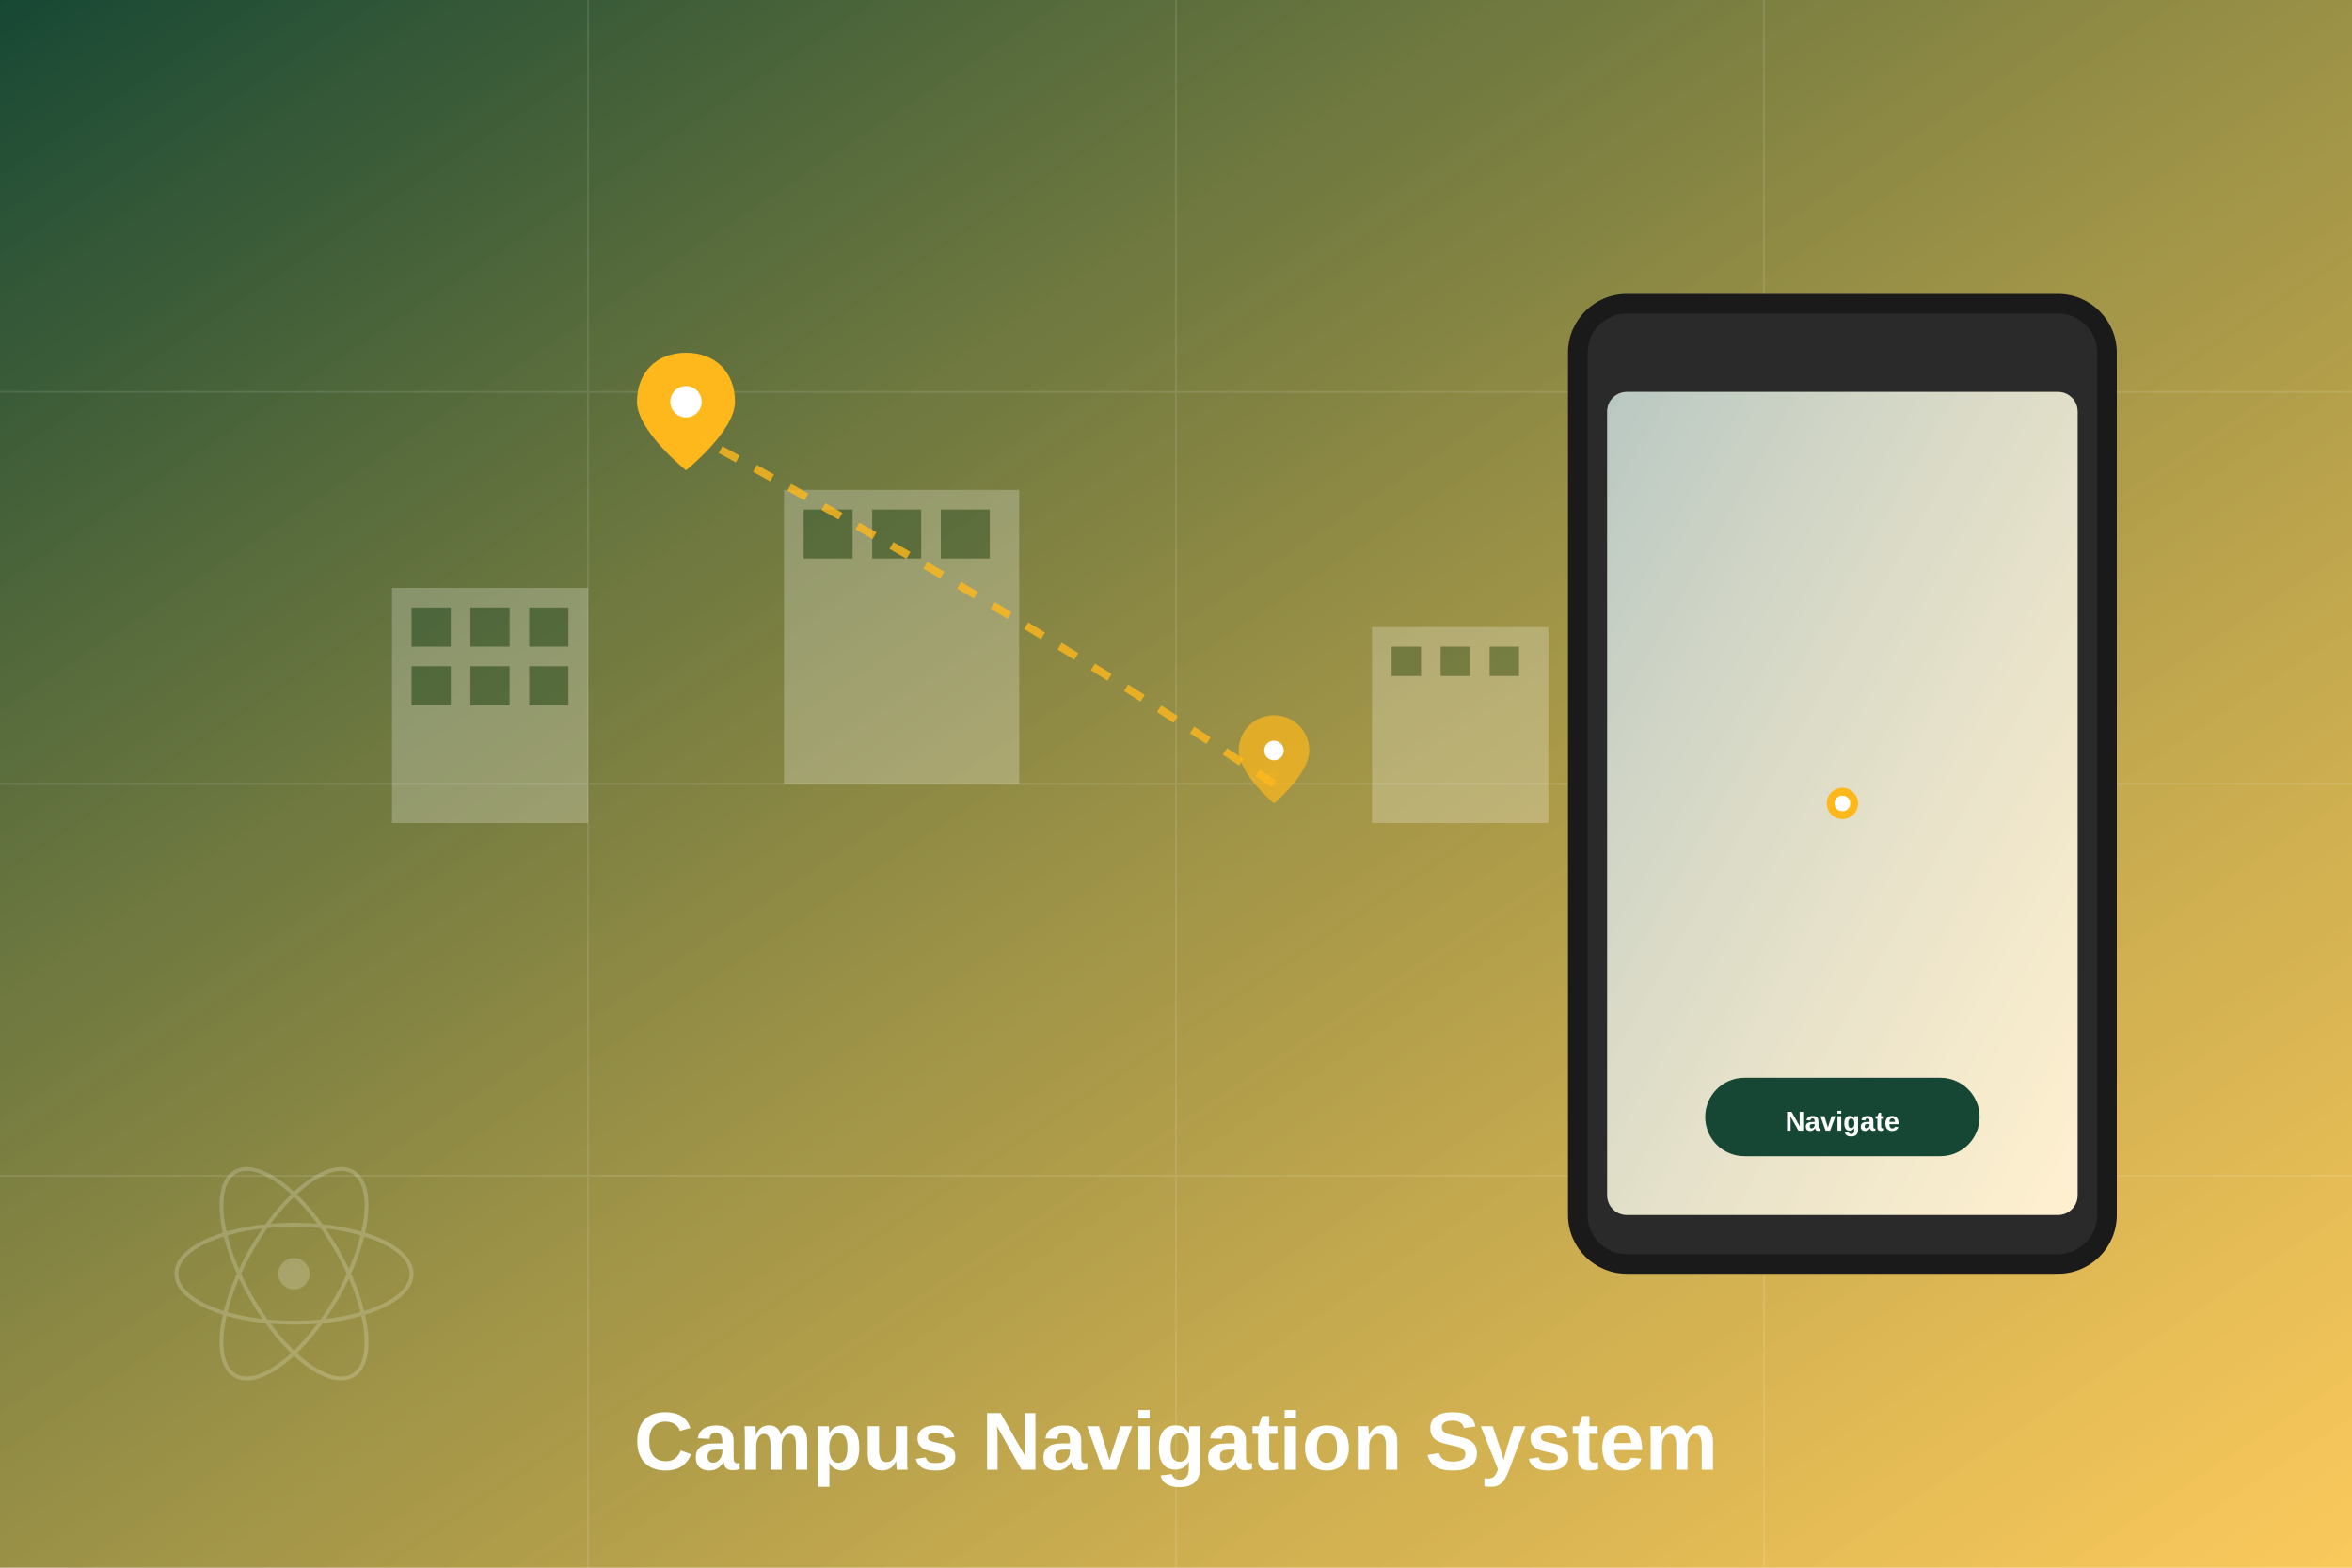
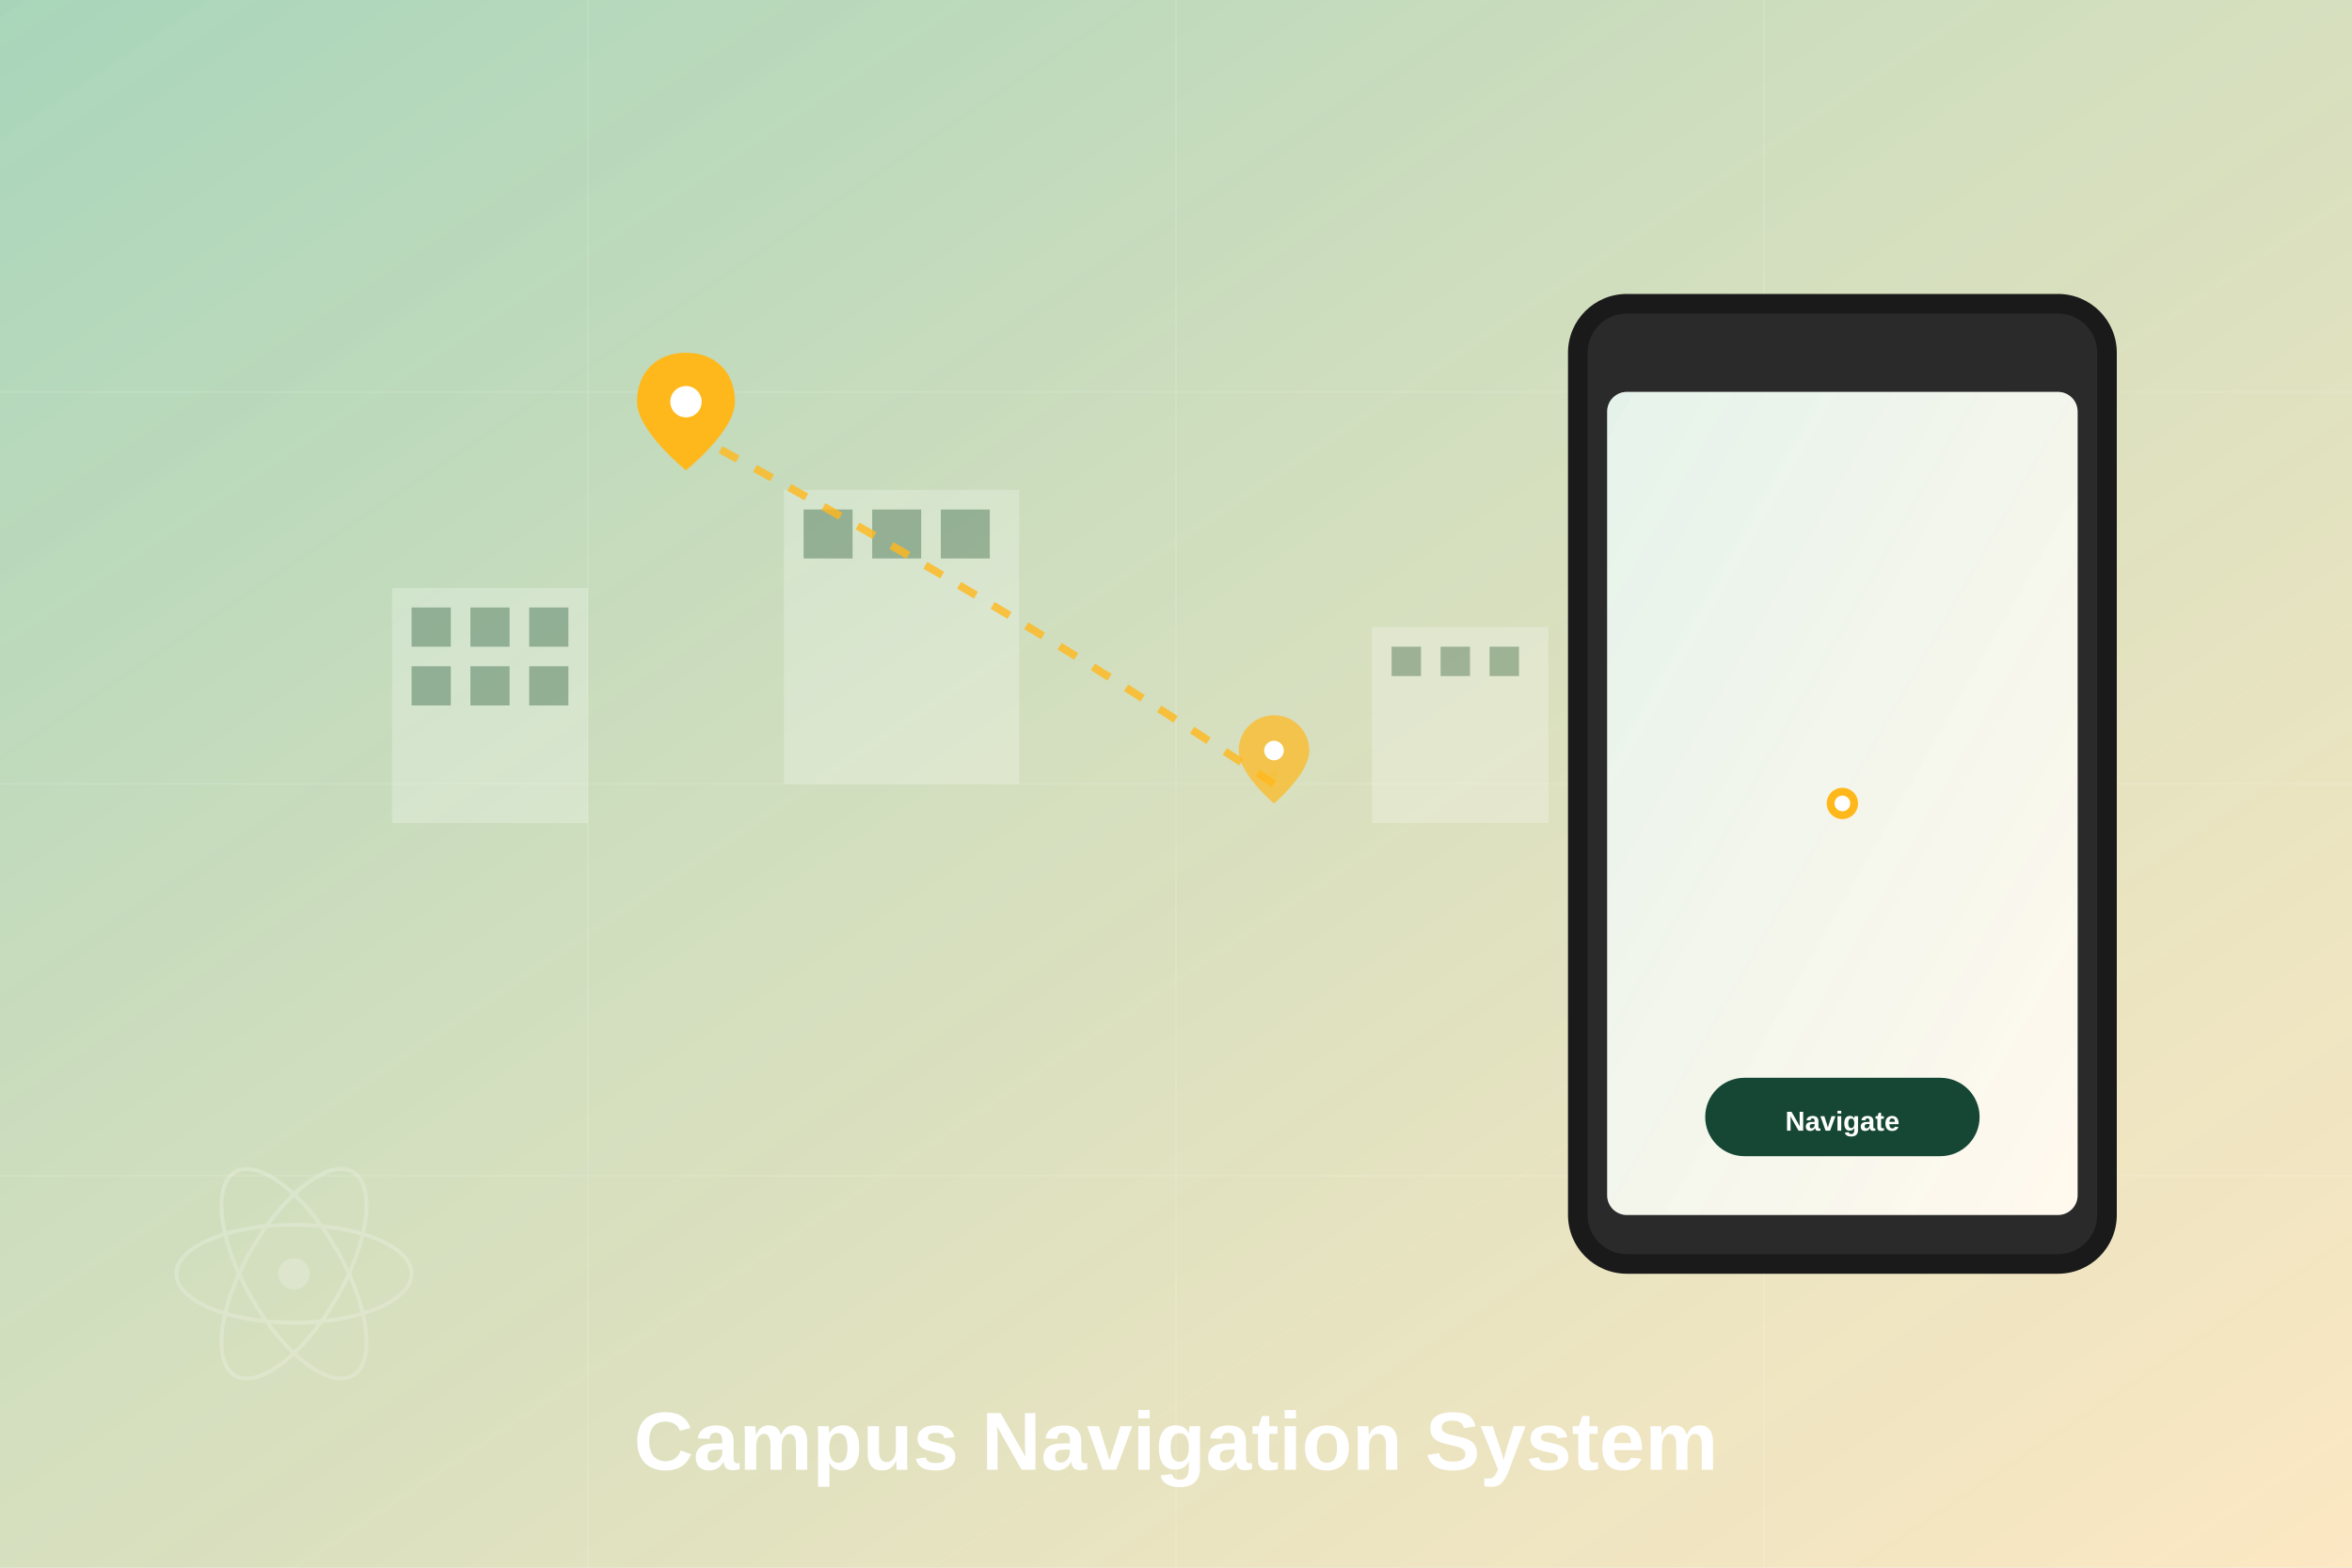
<svg xmlns="http://www.w3.org/2000/svg" width="1200" height="800">
  <defs>
    <linearGradient id="bgGrad" x1="0%" y1="0%" x2="100%" y2="100%">
-       <stop offset="0%" style="stop-color:#154734;stop-opacity:1" />
-       <stop offset="100%" style="stop-color:#FFB81C;stop-opacity:0.7" />
+       <stop offset="0%" style="stop-color:#A8D5BA;stop-opacity:1" />
+       <stop offset="100%" style="stop-color:#FFE6B8;stop-opacity:0.8" />
    </linearGradient>
  </defs>
  <rect width="1200" height="800" fill="url(#bgGrad)" />
  <g opacity="0.1">
    <line x1="0" y1="200" x2="1200" y2="200" stroke="white" stroke-width="1" />
    <line x1="0" y1="400" x2="1200" y2="400" stroke="white" stroke-width="1" />
    <line x1="0" y1="600" x2="1200" y2="600" stroke="white" stroke-width="1" />
    <line x1="300" y1="0" x2="300" y2="800" stroke="white" stroke-width="1" />
    <line x1="600" y1="0" x2="600" y2="800" stroke="white" stroke-width="1" />
    <line x1="900" y1="0" x2="900" y2="800" stroke="white" stroke-width="1" />
  </g>
  <g transform="translate(200, 300)" opacity="0.3">
    <rect x="0" y="0" width="100" height="120" fill="white" opacity="0.8" />
    <rect x="10" y="10" width="20" height="20" fill="#154734" />
    <rect x="40" y="10" width="20" height="20" fill="#154734" />
    <rect x="70" y="10" width="20" height="20" fill="#154734" />
    <rect x="10" y="40" width="20" height="20" fill="#154734" />
    <rect x="40" y="40" width="20" height="20" fill="#154734" />
    <rect x="70" y="40" width="20" height="20" fill="#154734" />
  </g>
  <g transform="translate(400, 250)" opacity="0.3">
    <rect x="0" y="0" width="120" height="150" fill="white" opacity="0.8" />
    <rect x="10" y="10" width="25" height="25" fill="#154734" />
    <rect x="45" y="10" width="25" height="25" fill="#154734" />
    <rect x="80" y="10" width="25" height="25" fill="#154734" />
  </g>
  <g transform="translate(700, 320)" opacity="0.3">
    <rect x="0" y="0" width="90" height="100" fill="white" opacity="0.8" />
    <rect x="10" y="10" width="15" height="15" fill="#154734" />
    <rect x="35" y="10" width="15" height="15" fill="#154734" />
    <rect x="60" y="10" width="15" height="15" fill="#154734" />
  </g>
  <g transform="translate(350, 200)">
    <circle cx="0" cy="20" r="3" fill="#FFB81C" opacity="0.3" />
    <path d="M 0,-20 C -15,-20 -25,-10 -25,5 C -25,20 0,40 0,40 C 0,40 25,20 25,5 C 25,-10 15,-20 0,-20 Z" fill="#FFB81C" />
    <circle cx="0" cy="5" r="8" fill="white" />
  </g>
  <g transform="translate(650, 380)">
    <circle cx="0" cy="15" r="2" fill="#FFB81C" opacity="0.2" />
    <path d="M 0,-15 C -10,-15 -18,-7 -18,3 C -18,15 0,30 0,30 C 0,30 18,15 18,3 C 18,-7 10,-15 0,-15 Z" fill="rgba(255,184,28,0.7)" />
    <circle cx="0" cy="3" r="5" fill="white" />
  </g>
  <path d="M 350 220 Q 500 300 650 400" fill="none" stroke="#FFB81C" stroke-width="4" stroke-dasharray="10,10" opacity="0.8" />
  <g transform="translate(800, 150)">
    <rect x="0" y="0" width="280" height="500" rx="30" fill="#1a1a1a" />
    <rect x="10" y="10" width="260" height="480" rx="20" fill="#2a2a2a" />
    <rect x="20" y="50" width="240" height="420" rx="10" fill="white" />
    <rect x="20" y="50" width="240" height="420" rx="10" fill="url(#bgGrad)" opacity="0.3" />
    <circle cx="140" cy="260" r="8" fill="#FFB81C" />
    <circle cx="140" cy="260" r="4" fill="white" />
    <rect x="70" y="400" width="140" height="40" rx="20" fill="#154734" />
    <text x="140" y="427" font-family="Arial, sans-serif" font-size="14" font-weight="bold" fill="white" text-anchor="middle">Navigate</text>
  </g>
  <g transform="translate(100, 600)" opacity="0.2">
    <ellipse cx="50" cy="50" rx="60" ry="25" fill="none" stroke="white" stroke-width="2" />
    <ellipse cx="50" cy="50" rx="60" ry="25" fill="none" stroke="white" stroke-width="2" transform="rotate(60 50 50)" />
    <ellipse cx="50" cy="50" rx="60" ry="25" fill="none" stroke="white" stroke-width="2" transform="rotate(120 50 50)" />
    <circle cx="50" cy="50" r="8" fill="white" />
  </g>
  <text x="600" y="750" font-family="Arial, sans-serif" font-size="42" font-weight="bold" fill="white" text-anchor="middle">Campus Navigation System</text>
</svg>
